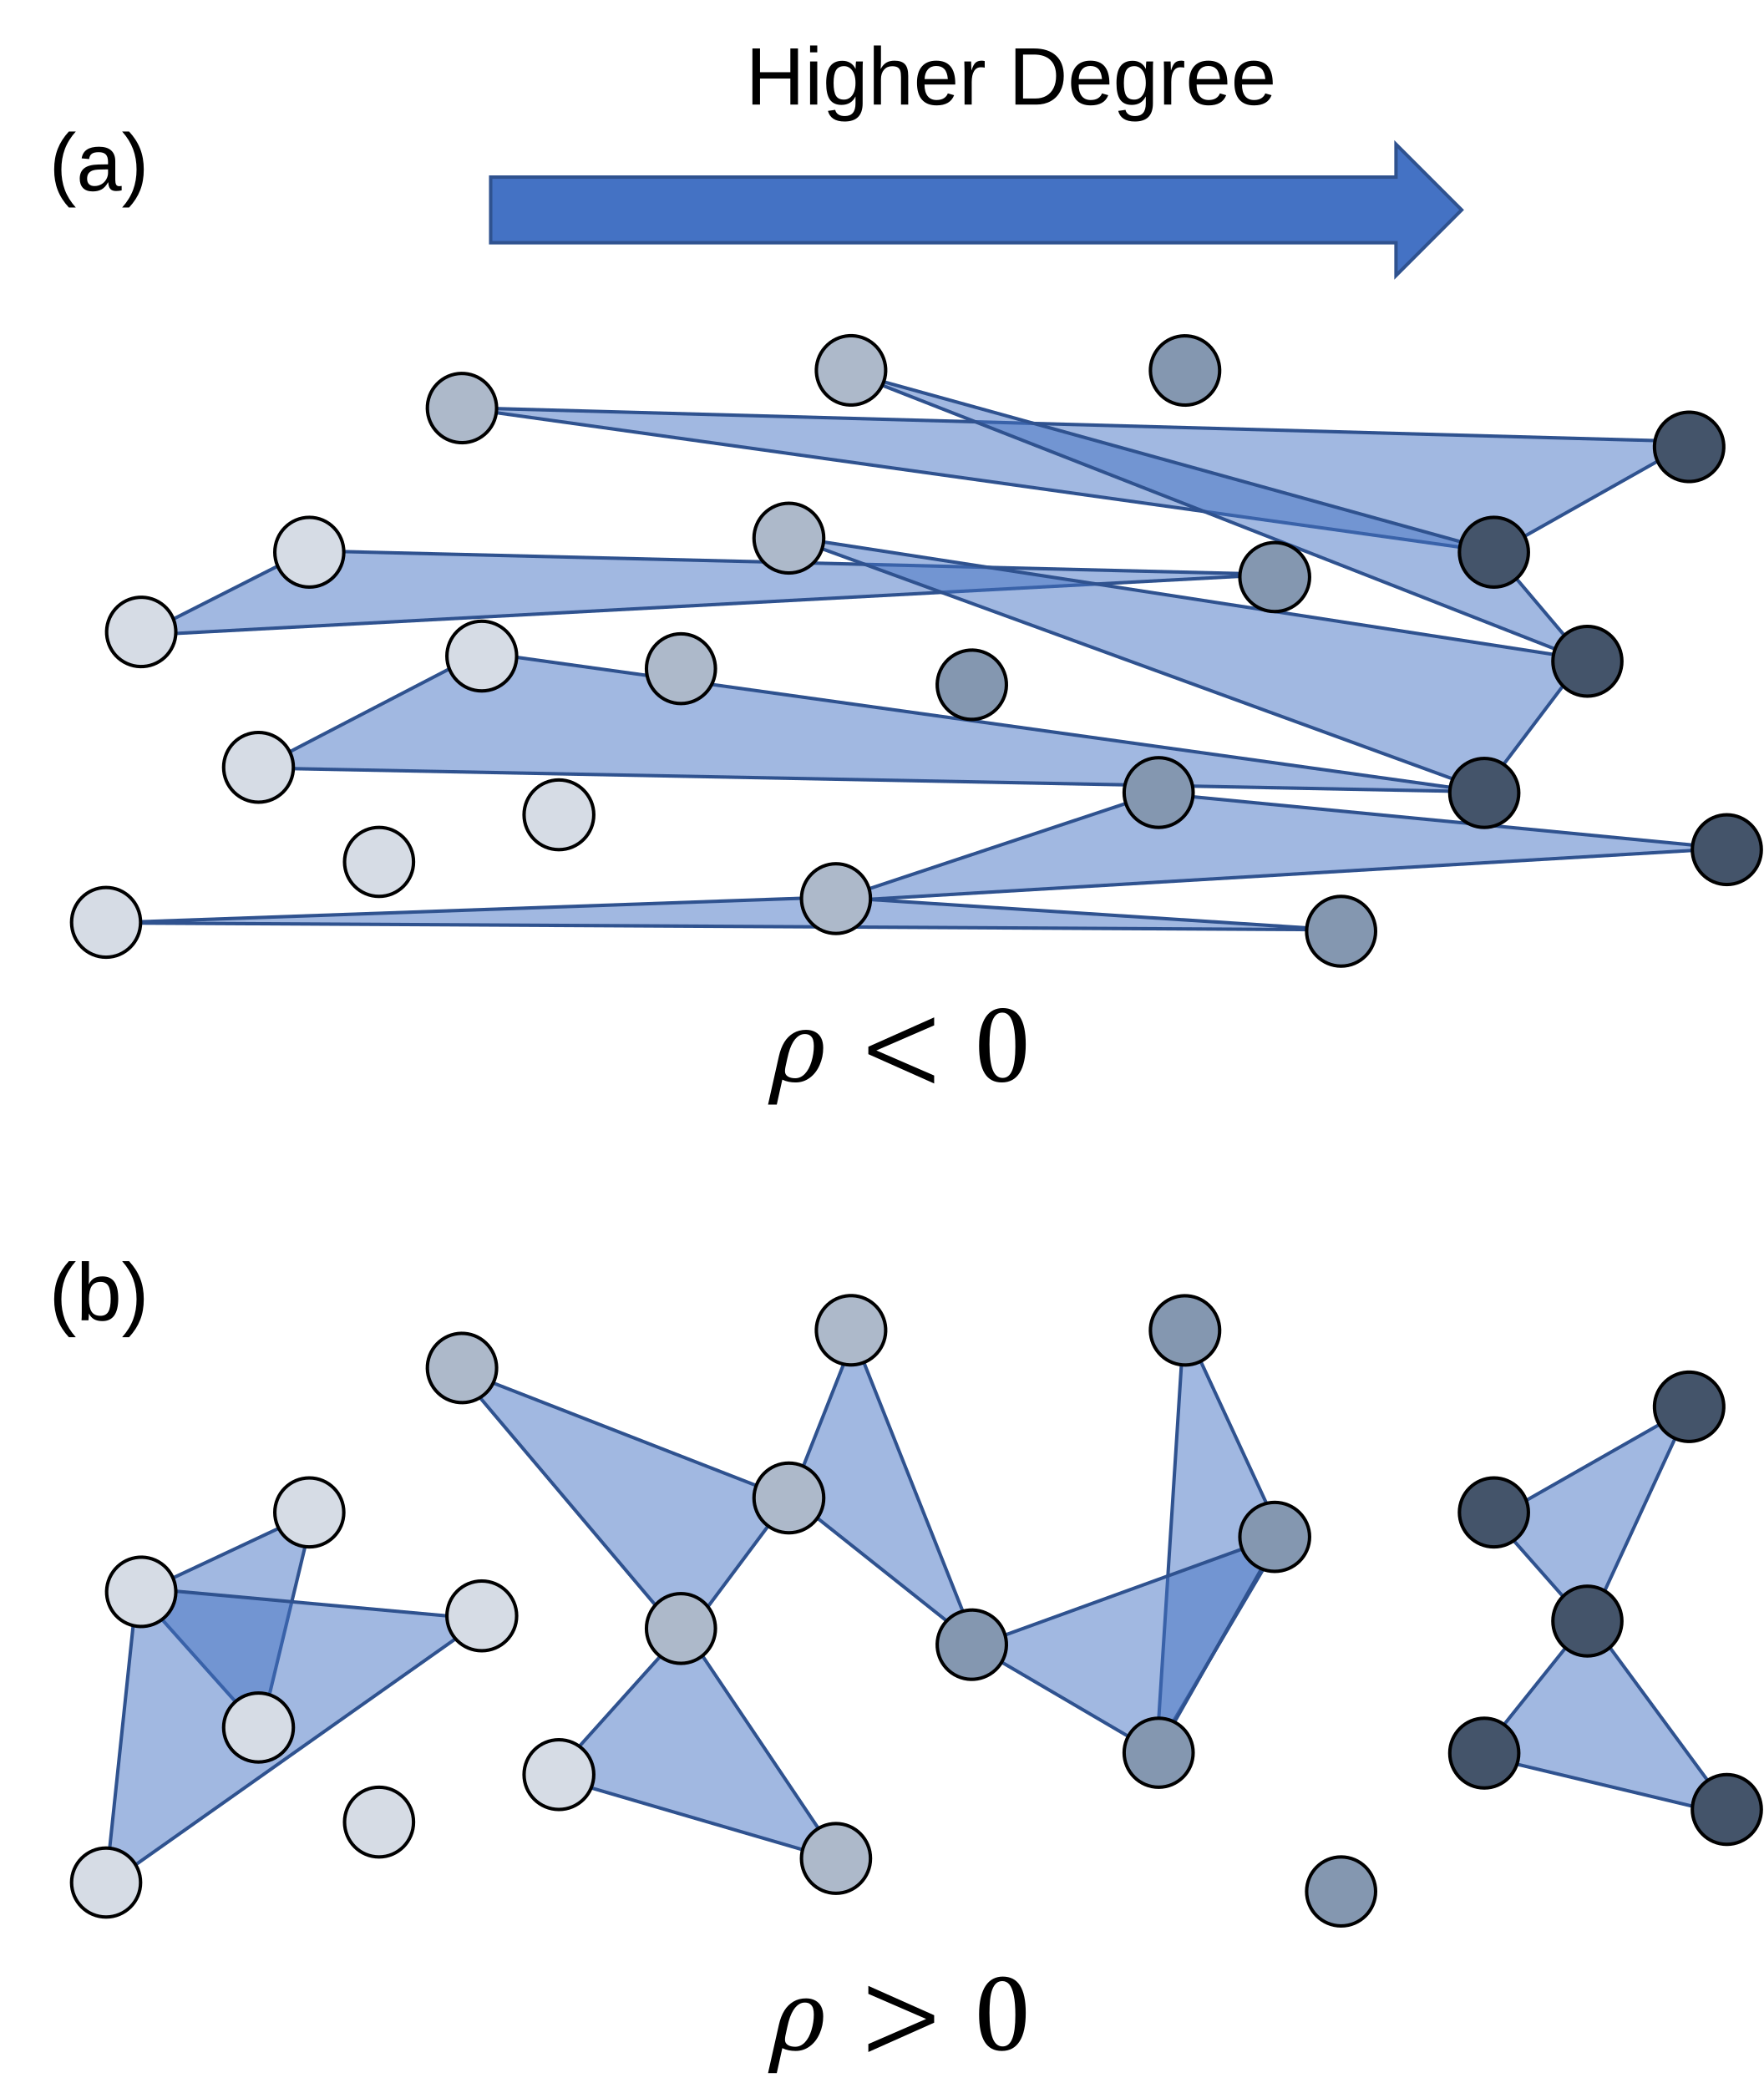
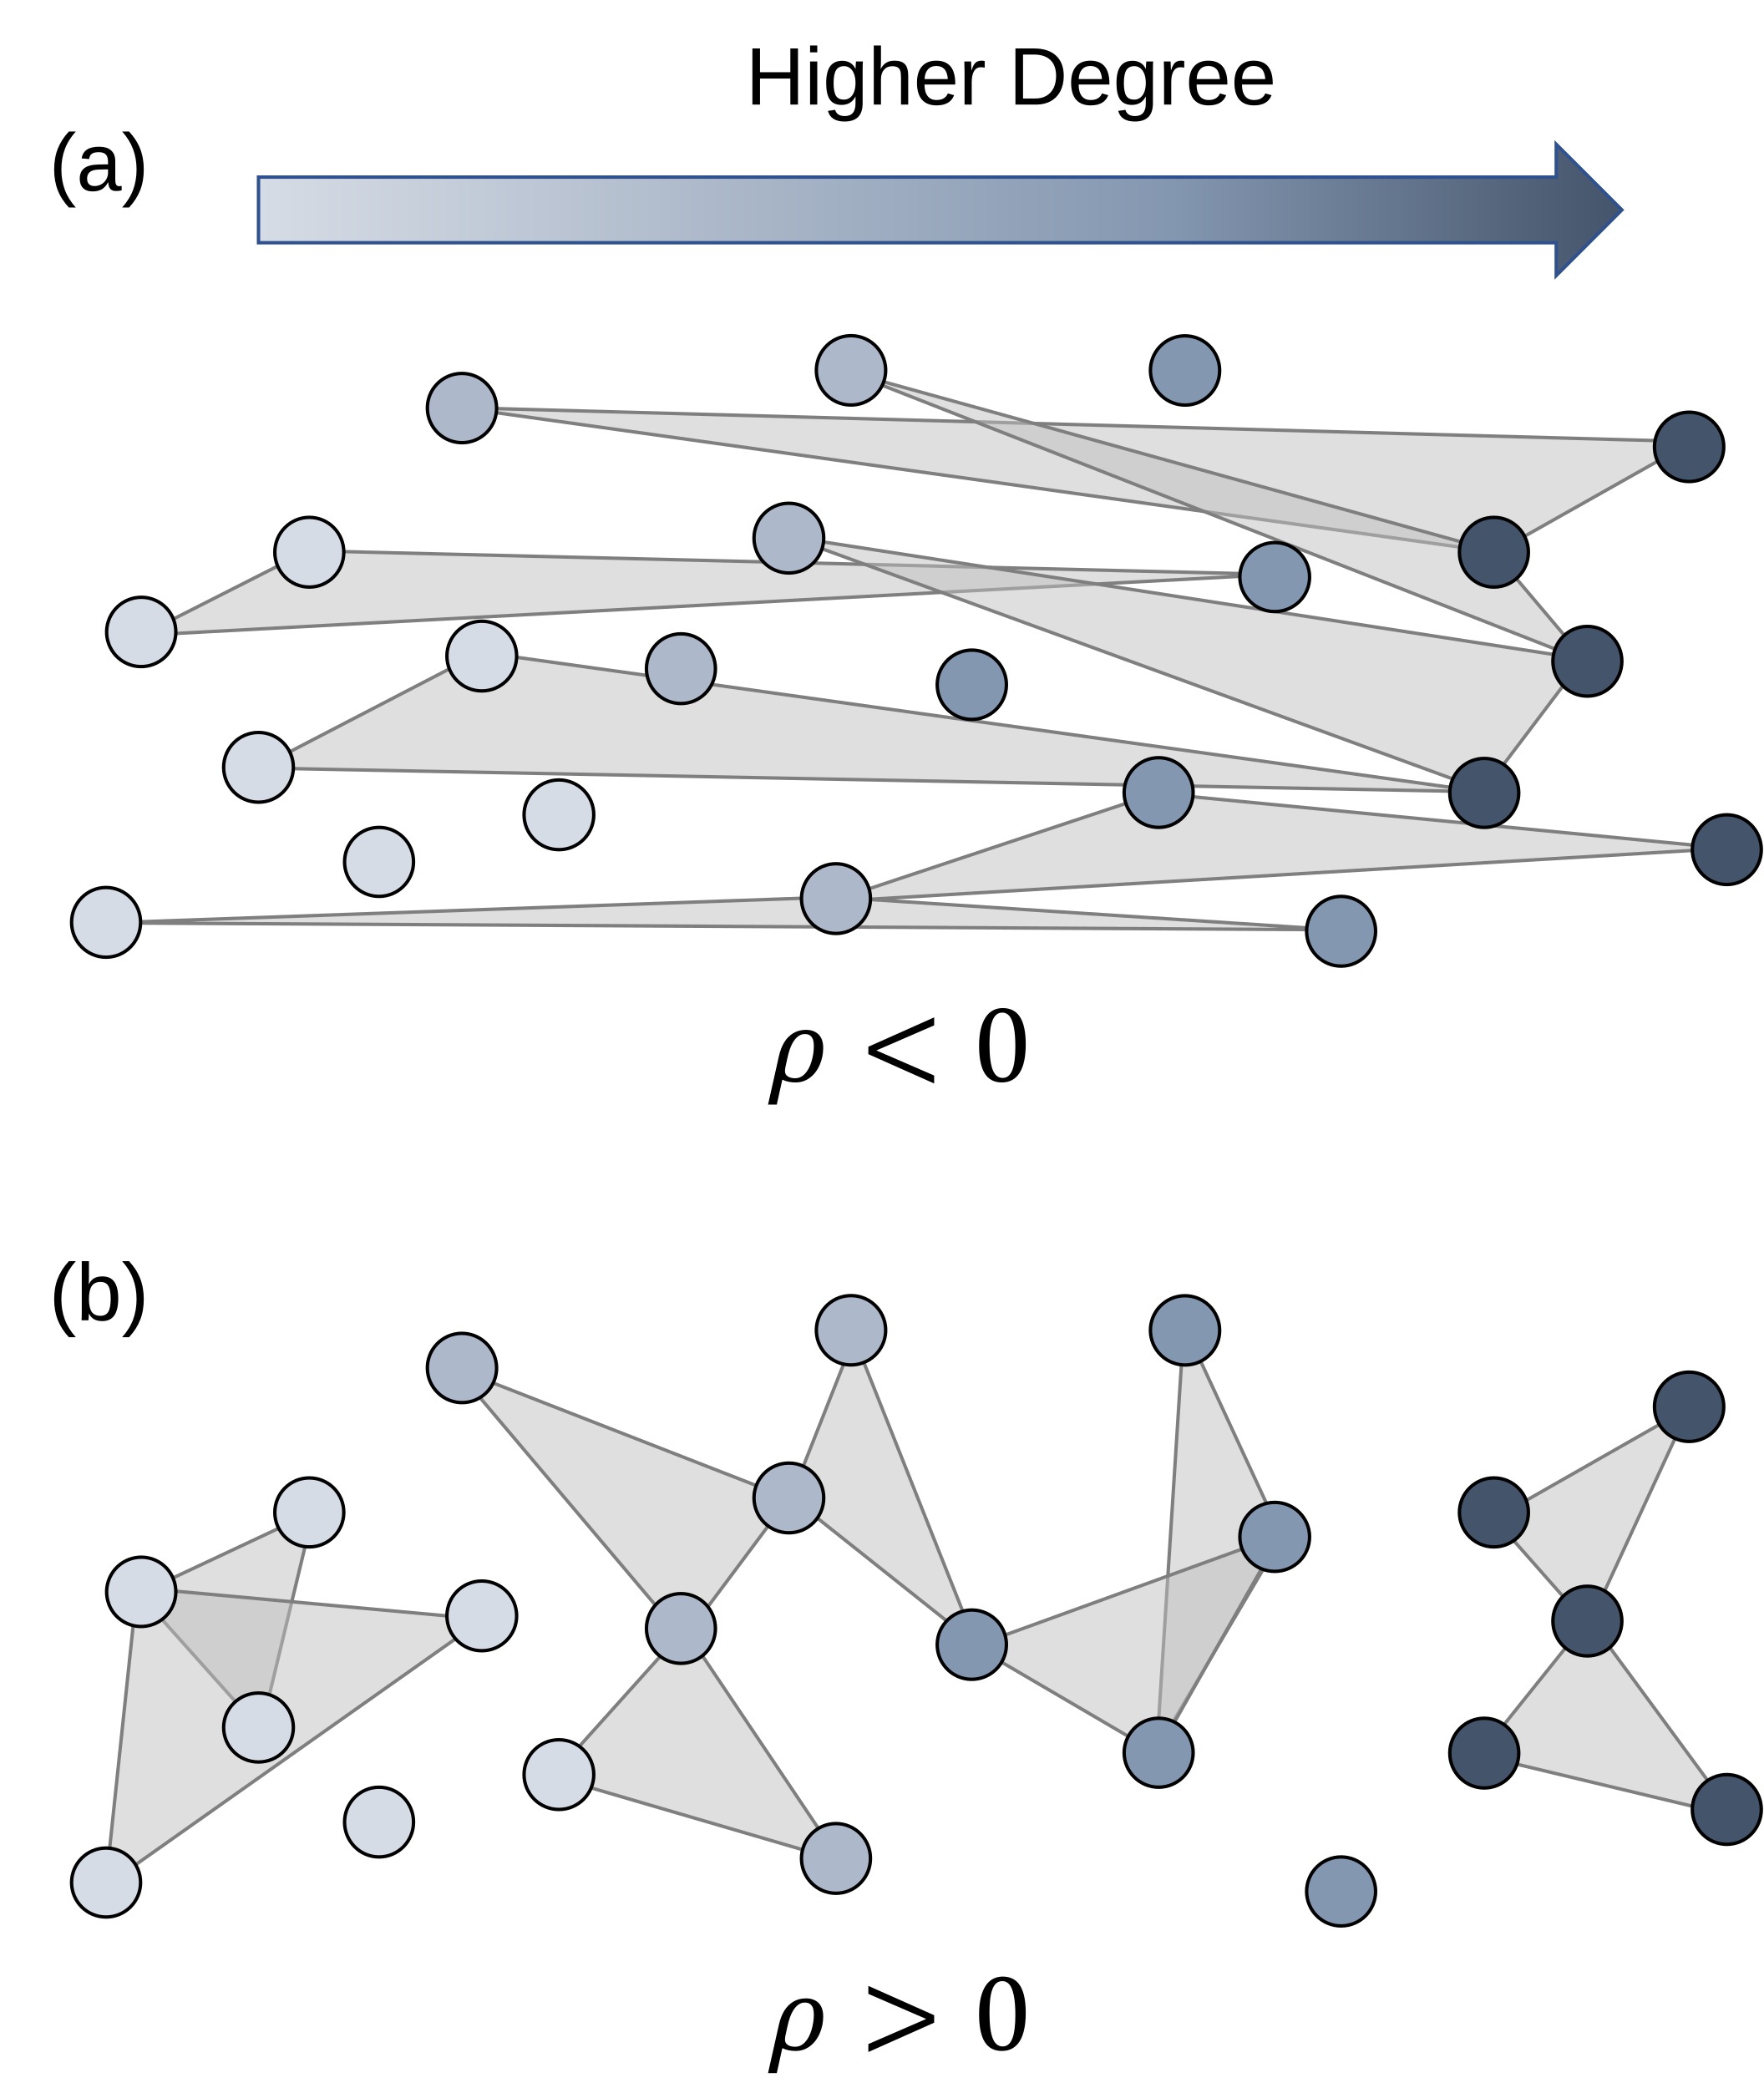
<svg xmlns="http://www.w3.org/2000/svg" width="2377" height="2815" overflow="hidden">
  <defs>
    <clipPath id="clip0">
      <rect x="1405" y="621" width="2377" height="2815" />
    </clipPath>
+     <linearGradient x1="1753.5" y1="904" x2="3591.5" y2="904" gradientUnits="userSpaceOnUse" spreadMethod="reflect" id="fill1">
+       <stop offset="0" stop-color="#D6DCE5" />
+       <stop offset="0.33" stop-color="#ADB9CA" />
+       <stop offset="0.67" stop-color="#8497B0" />
+       <stop offset="1" stop-color="#44546A" />
+     </linearGradient>
  </defs>
  <g clip-path="url(#clip0)" transform="translate(-1405 -621)">
-     <path d="M3682.5 2518.5 3419.5 2668.33 3546.76 2812.5 3682.5 2518.5Z" stroke="#2F528F" stroke-width="4.583" stroke-miterlimit="8" fill="#4472C4" fill-rule="evenodd" fill-opacity="0.502" />
-     <path d="M3001.12 2407.5 2964.5 2979.5 3133.5 2693.5 3001.12 2407.5Z" stroke="#2F528F" stroke-width="4.583" stroke-miterlimit="8" fill="#4472C4" fill-rule="evenodd" fill-opacity="0.502" />
-     <path d="M3131.5 2690.5 2718.5 2840.33 2964.6 2984.5 3131.5 2690.5Z" stroke="#2F528F" stroke-width="4.583" stroke-miterlimit="8" fill="#4472C4" fill-rule="evenodd" fill-opacity="0.502" />
-     <path d="M2327.92 2817.5 2149.5 3016.05 2537.5 3129.5 2327.92 2817.5Z" stroke="#2F528F" stroke-width="4.583" stroke-miterlimit="8" fill="#4472C4" fill-rule="evenodd" fill-opacity="0.502" />
-     <path d="M1592.5 2769.75 1756.72 2953.5 1827.5 2659.5 1592.5 2769.75Z" stroke="#2F528F" stroke-width="4.583" stroke-miterlimit="8" fill="#4472C4" fill-rule="evenodd" fill-opacity="0.502" />
-     <path d="M3546.9 2803.5 3399.5 2987.44 3742.5 3069.5 3546.9 2803.5Z" stroke="#2F528F" stroke-width="4.583" stroke-miterlimit="8" fill="#4472C4" fill-rule="evenodd" fill-opacity="0.502" />
-     <path d="M2556.39 2424.5 2471.5 2639.49 2720.5 2837.5 2556.39 2424.5Z" stroke="#2F528F" stroke-width="4.583" stroke-miterlimit="8" fill="#4472C4" fill-rule="evenodd" fill-opacity="0.502" />
-     <path d="M2018.5 2465.5 2326.99 2830.5 2468.5 2640.93 2018.5 2465.5Z" stroke="#2F528F" stroke-width="4.583" stroke-miterlimit="8" fill="#4472C4" fill-rule="evenodd" fill-opacity="0.502" />
-     <path d="M1547.5 3163.5 1589.92 2761.5 2056.5 2803.96 1547.5 3163.5Z" stroke="#2F528F" stroke-width="4.583" stroke-miterlimit="8" fill="#4472C4" fill-rule="evenodd" fill-opacity="0.502" />
+     <path d="M3682.5 2518.5 3419.5 2668.33 3546.76 2812.5 3682.5 2518.5Z" stroke="#7F7F7F" stroke-width="4.583" stroke-miterlimit="8" fill="#BFBFBF" fill-rule="evenodd" fill-opacity="0.502" />
+     <path d="M3001.12 2407.5 2964.5 2979.5 3133.5 2693.5 3001.12 2407.5Z" stroke="#7F7F7F" stroke-width="4.583" stroke-miterlimit="8" fill="#BFBFBF" fill-rule="evenodd" fill-opacity="0.502" />
+     <path d="M3131.5 2690.5 2718.5 2840.33 2964.6 2984.5 3131.5 2690.5Z" stroke="#7F7F7F" stroke-width="4.583" stroke-miterlimit="8" fill="#BFBFBF" fill-rule="evenodd" fill-opacity="0.502" />
+     <path d="M2327.92 2817.5 2149.5 3016.05 2537.5 3129.5 2327.92 2817.5Z" stroke="#7F7F7F" stroke-width="4.583" stroke-miterlimit="8" fill="#BFBFBF" fill-rule="evenodd" fill-opacity="0.502" />
+     <path d="M1592.5 2769.75 1756.72 2953.5 1827.5 2659.5 1592.5 2769.75Z" stroke="#7F7F7F" stroke-width="4.583" stroke-miterlimit="8" fill="#BFBFBF" fill-rule="evenodd" fill-opacity="0.502" />
+     <path d="M3546.9 2803.5 3399.5 2987.44 3742.5 3069.5 3546.9 2803.5Z" stroke="#7F7F7F" stroke-width="4.583" stroke-miterlimit="8" fill="#BFBFBF" fill-rule="evenodd" fill-opacity="0.502" />
+     <path d="M2556.39 2424.5 2471.5 2639.49 2720.5 2837.5 2556.39 2424.5Z" stroke="#7F7F7F" stroke-width="4.583" stroke-miterlimit="8" fill="#BFBFBF" fill-rule="evenodd" fill-opacity="0.502" />
+     <path d="M2018.5 2465.5 2326.99 2830.5 2468.5 2640.93 2018.5 2465.5Z" stroke="#7F7F7F" stroke-width="4.583" stroke-miterlimit="8" fill="#BFBFBF" fill-rule="evenodd" fill-opacity="0.502" />
+     <path d="M1547.5 3163.5 1589.92 2761.5 2056.5 2803.96 1547.5 3163.5Z" stroke="#7F7F7F" stroke-width="4.583" stroke-miterlimit="8" fill="#BFBFBF" fill-rule="evenodd" fill-opacity="0.502" />
    <path d="M0 46.747C-5.94721e-15 20.93 20.914-5.95155e-15 46.713-1.19031e-14 72.512-2.38062e-14 93.426 20.93 93.426 46.747 93.426 72.565 72.512 93.495 46.713 93.495 20.914 93.495-2.97361e-14 72.565 0 46.747Z" stroke="#000000" stroke-width="4.583" stroke-miterlimit="8" fill="#ADB9CA" fill-rule="evenodd" transform="matrix(-0.746535 -0.665346 -0.665346 0.746535 2618.26 2410.63)" />
    <path d="M1992.42 2495.63C1975.62 2476.03 1977.84 2446.56 1997.38 2429.8 2016.93 2413.04 2046.39 2415.35 2063.2 2434.95 2080 2454.55 2077.78 2484.02 2058.24 2500.78 2038.69 2517.54 2009.23 2515.23 1992.42 2495.63Z" stroke="#000000" stroke-width="4.583" stroke-miterlimit="8" fill="#ADB9CA" fill-rule="evenodd" />
    <path d="M1775.5 2660C1775.5 2634.32 1796.32 2613.5 1822 2613.5 1847.68 2613.5 1868.5 2634.32 1868.5 2660 1868.5 2685.68 1847.68 2706.5 1822 2706.5 1796.32 2706.5 1775.5 2685.68 1775.5 2660Z" stroke="#000000" stroke-width="4.583" stroke-miterlimit="8" fill="#D6DCE5" fill-rule="evenodd" />
    <path d="M2007.5 2799.5C2007.5 2773.54 2028.54 2752.5 2054.5 2752.5 2080.46 2752.5 2101.5 2773.54 2101.5 2799.5 2101.5 2825.46 2080.46 2846.5 2054.5 2846.5 2028.54 2846.5 2007.5 2825.46 2007.5 2799.5Z" stroke="#000000" stroke-width="4.583" stroke-miterlimit="8" fill="#D6DCE5" fill-rule="evenodd" />
    <path d="M1706.5 2950C1706.5 2924.32 1727.54 2903.5 1753.5 2903.5 1779.46 2903.5 1800.5 2924.32 1800.5 2950 1800.5 2975.68 1779.46 2996.5 1753.5 2996.5 1727.54 2996.5 1706.5 2975.68 1706.5 2950Z" stroke="#000000" stroke-width="4.583" stroke-miterlimit="8" fill="#D6DCE5" fill-rule="evenodd" />
    <path d="M2421.5 2640.5C2421.5 2614.54 2442.54 2593.5 2468.5 2593.5 2494.46 2593.5 2515.5 2614.54 2515.5 2640.5 2515.5 2666.46 2494.46 2687.5 2468.5 2687.5 2442.54 2687.5 2421.5 2666.46 2421.5 2640.5Z" stroke="#000000" stroke-width="4.583" stroke-miterlimit="8" fill="#ADB9CA" fill-rule="evenodd" />
    <path d="M1869.5 3077.5C1869.5 3051.54 1890.32 3030.5 1916 3030.5 1941.68 3030.5 1962.5 3051.54 1962.5 3077.5 1962.5 3103.46 1941.68 3124.5 1916 3124.5 1890.32 3124.5 1869.5 3103.46 1869.5 3077.5Z" stroke="#000000" stroke-width="4.583" stroke-miterlimit="8" fill="#D6DCE5" fill-rule="evenodd" />
    <path d="M1501.5 3159C1501.5 3133.32 1522.32 3112.5 1548 3112.5 1573.68 3112.5 1594.5 3133.32 1594.5 3159 1594.5 3184.68 1573.68 3205.5 1548 3205.5 1522.32 3205.5 1501.5 3184.68 1501.5 3159Z" stroke="#000000" stroke-width="4.583" stroke-miterlimit="8" fill="#D6DCE5" fill-rule="evenodd" />
    <path d="M2276.5 2816.5C2276.5 2790.54 2297.32 2769.5 2323 2769.5 2348.68 2769.5 2369.5 2790.54 2369.5 2816.5 2369.5 2842.46 2348.68 2863.5 2323 2863.5 2297.32 2863.5 2276.5 2842.46 2276.5 2816.5Z" stroke="#000000" stroke-width="4.583" stroke-miterlimit="8" fill="#ADB9CA" fill-rule="evenodd" />
    <path d="M2111.5 3013.5C2111.5 2987.54 2132.54 2966.5 2158.5 2966.5 2184.46 2966.5 2205.5 2987.54 2205.5 3013.5 2205.5 3039.46 2184.46 3060.5 2158.5 3060.5 2132.54 3060.5 2111.5 3039.46 2111.5 3013.5Z" stroke="#000000" stroke-width="4.583" stroke-miterlimit="8" fill="#D6DCE5" fill-rule="evenodd" />
    <path d="M1572.09 2807.61C1549.77 2794.77 1542.12 2766.22 1555 2743.84 1567.88 2721.47 1596.4 2713.74 1618.72 2726.58 1641.03 2739.42 1648.68 2767.97 1635.81 2790.34 1622.93 2812.72 1594.4 2820.45 1572.09 2807.61Z" stroke="#000000" stroke-width="4.583" stroke-miterlimit="8" fill="#D6DCE5" fill-rule="evenodd" />
    <path d="M0 46.747C-5.94721e-15 20.93 20.914-5.95155e-15 46.713-1.19031e-14 72.512-2.38062e-14 93.426 20.93 93.426 46.747 93.426 72.565 72.512 93.495 46.713 93.495 20.914 93.495-2.97361e-14 72.565 0 46.747Z" stroke="#000000" stroke-width="4.583" stroke-miterlimit="8" fill="#44546A" fill-rule="evenodd" transform="matrix(-0.746535 -0.665346 -0.665346 0.746535 3748.14 2513.78)" />
    <path d="M2967.21 2444.93C2950.4 2425.33 2952.62 2395.86 2972.16 2379.1 2991.71 2362.35 3021.18 2364.65 3037.98 2384.25 3054.79 2403.85 3052.57 2433.32 3033.02 2450.08 3013.48 2466.84 2984.01 2464.53 2967.21 2444.93Z" stroke="#000000" stroke-width="4.583" stroke-miterlimit="8" fill="#8497B0" fill-rule="evenodd" />
    <path d="M3076.5 2693C3076.5 2667.32 3097.54 2646.5 3123.5 2646.5 3149.46 2646.5 3170.5 2667.32 3170.5 2693 3170.5 2718.68 3149.46 2739.5 3123.5 2739.5 3097.54 2739.5 3076.5 2718.68 3076.5 2693Z" stroke="#000000" stroke-width="4.583" stroke-miterlimit="8" fill="#8497B0" fill-rule="evenodd" />
    <path d="M3498.5 2806.5C3498.5 2780.54 3519.32 2759.5 3545 2759.5 3570.68 2759.5 3591.5 2780.54 3591.5 2806.5 3591.5 2832.46 3570.68 2853.5 3545 2853.5 3519.32 2853.5 3498.5 2832.46 3498.5 2806.5Z" stroke="#000000" stroke-width="4.583" stroke-miterlimit="8" fill="#44546A" fill-rule="evenodd" />
    <path d="M2920.5 2984C2920.5 2958.32 2941.32 2937.5 2967 2937.5 2992.68 2937.5 3013.5 2958.32 3013.5 2984 3013.5 3009.68 2992.68 3030.5 2967 3030.5 2941.32 3030.5 2920.5 3009.68 2920.5 2984Z" stroke="#000000" stroke-width="4.583" stroke-miterlimit="8" fill="#8497B0" fill-rule="evenodd" />
    <path d="M3372.5 2660C3372.5 2634.32 3393.32 2613.5 3419 2613.5 3444.68 2613.5 3465.5 2634.32 3465.5 2660 3465.5 2685.68 3444.68 2706.5 3419 2706.5 3393.32 2706.5 3372.5 2685.68 3372.5 2660Z" stroke="#000000" stroke-width="4.583" stroke-miterlimit="8" fill="#44546A" fill-rule="evenodd" />
    <path d="M3166.5 3171C3166.5 3145.32 3187.32 3124.5 3213 3124.5 3238.68 3124.5 3259.5 3145.32 3259.5 3171 3259.5 3196.68 3238.68 3217.5 3213 3217.5 3187.32 3217.5 3166.5 3196.68 3166.5 3171Z" stroke="#000000" stroke-width="4.583" stroke-miterlimit="8" fill="#8497B0" fill-rule="evenodd" />
    <path d="M2485.5 3126.5C2485.5 3100.54 2506.32 3079.5 2532 3079.5 2557.68 3079.5 2578.5 3100.54 2578.5 3126.5 2578.5 3152.46 2557.68 3173.5 2532 3173.5 2506.32 3173.5 2485.5 3152.46 2485.5 3126.5Z" stroke="#000000" stroke-width="4.583" stroke-miterlimit="8" fill="#ADB9CA" fill-rule="evenodd" />
    <path d="M3686.5 3060.5C3686.5 3034.54 3707.32 3013.5 3733 3013.5 3758.68 3013.5 3779.5 3034.54 3779.5 3060.5 3779.5 3086.46 3758.68 3107.5 3733 3107.5 3707.32 3107.5 3686.5 3086.46 3686.5 3060.5Z" stroke="#000000" stroke-width="4.583" stroke-miterlimit="8" fill="#44546A" fill-rule="evenodd" />
    <path d="M3359.5 2984.5C3359.5 2958.54 3380.32 2937.5 3406 2937.5 3431.68 2937.5 3452.5 2958.54 3452.5 2984.5 3452.5 3010.46 3431.68 3031.5 3406 3031.5 3380.32 3031.5 3359.5 3010.46 3359.5 2984.5Z" stroke="#000000" stroke-width="4.583" stroke-miterlimit="8" fill="#44546A" fill-rule="evenodd" />
    <path d="M2691.82 2878.84C2669.51 2865.99 2661.86 2837.45 2674.74 2815.07 2687.61 2792.69 2716.14 2784.96 2738.46 2797.8 2760.77 2810.64 2768.42 2839.19 2755.54 2861.57 2742.67 2883.95 2714.14 2891.68 2691.82 2878.84Z" stroke="#000000" stroke-width="4.583" stroke-miterlimit="8" fill="#8497B0" fill-rule="evenodd" />
    <path d="M2489.88 3320.81C2488.06 3320.81 2486.33 3321.13 2484.68 3321.78 2483.03 3322.43 2481.3 3323.53 2479.51 3325.08 2477.72 3326.64 2476.01 3328.73 2474.38 3331.36 2472.75 3333.99 2471.29 3337.09 2470 3340.66 2468.71 3344.22 2467.46 3348.78 2466.27 3354.33L2463.76 3365.89C2463.66 3366.41 2463.55 3367.17 2463.43 3368.15 2463.31 3369.13 2463.25 3370.03 2463.25 3370.84 2463.25 3373.9 2464.51 3376.26 2467.02 3377.91 2469.53 3379.56 2472.87 3380.39 2477.03 3380.39 2481.96 3380.39 2486.33 3378.39 2490.13 3374.39 2493.94 3370.4 2496.89 3364.89 2499 3357.88 2501.1 3350.87 2502.16 3343.9 2502.16 3336.96 2502.16 3333.85 2501.83 3331.13 2501.19 3328.81 2500.54 3326.49 2499.31 3324.58 2497.49 3323.07 2495.67 3321.56 2493.14 3320.81 2489.88 3320.81ZM2491.75 3315.14C2496.39 3315.14 2500.48 3316.09 2504.02 3317.98 2507.56 3319.87 2510.24 3322.6 2512.06 3326.19 2513.88 3329.78 2514.79 3334.19 2514.79 3339.4 2514.79 3347.54 2513.2 3355.25 2510.02 3362.55 2506.83 3369.85 2502.41 3375.59 2496.74 3379.78 2491.07 3383.96 2484.71 3386.06 2477.68 3386.06 2474.43 3386.06 2471.34 3385.77 2468.42 3385.19 2465.5 3384.62 2462.58 3383.64 2459.66 3382.25L2452.2 3415.92 2440.43 3415.92 2455 3350.96C2456.72 3343.3 2459.19 3336.89 2462.39 3331.72 2465.6 3326.55 2469.66 3322.5 2474.59 3319.55 2479.52 3316.61 2485.24 3315.14 2491.75 3315.14Z" fill-rule="evenodd" />
    <text fill="#000000" fill-opacity="0" font-family="Arial,Arial_MSFontService,sans-serif" font-size="100.775" x="2440.43" y="3403.32">𝜌</text>
    <path d="M2575.65 3298.34 2664.37 3337.89 2664.37 3347.94 2575.65 3387.49 2575.65 3376.73 2653.6 3342.92 2575.65 3309.11Z" fill-rule="evenodd" />
    <text fill="#000000" fill-opacity="0" font-family="Arial,Arial_MSFontService,sans-serif" font-size="89.147" x="2575.65" y="3376.35">&gt;</text>
    <path d="M2756.4 3291.88C2753.1 3291.88 2750.34 3292.87 2748.11 3294.83 2745.89 3296.79 2744.09 3299.61 2742.73 3303.3 2741.36 3306.98 2740.39 3311.47 2739.82 3316.76 2739.25 3322.04 2738.96 3328.01 2738.96 3334.66 2738.96 3350.26 2740.41 3361.71 2743.3 3369.01 2746.2 3376.31 2750.68 3379.96 2756.76 3379.96 2762.55 3379.96 2766.84 3376.52 2769.64 3369.66 2772.44 3362.79 2773.84 3352.15 2773.84 3337.75 2773.84 3326.74 2773.12 3317.83 2771.69 3311.01 2770.25 3304.19 2768.26 3299.3 2765.7 3296.33 2763.14 3293.37 2760.04 3291.88 2756.4 3291.88ZM2756.76 3285.78C2767.24 3285.78 2775.04 3289.83 2780.16 3297.91 2785.28 3306 2787.84 3318.23 2787.84 3334.59 2787.84 3351.53 2785.1 3364.34 2779.62 3373.03 2774.14 3381.71 2766.14 3386.06 2755.61 3386.06 2745.28 3386.06 2737.58 3381.99 2732.53 3373.85 2727.49 3365.72 2724.96 3353.37 2724.96 3336.82 2724.96 3328.01 2725.74 3320.4 2727.29 3313.99 2728.85 3307.58 2731.03 3302.28 2733.83 3298.09 2736.63 3293.91 2739.99 3290.81 2743.91 3288.8 2747.84 3286.79 2752.12 3285.78 2756.76 3285.78Z" fill-rule="evenodd" />
    <text fill="#000000" fill-opacity="0" font-family="Arial,Arial_MSFontService,sans-serif" font-size="100.273" x="2724.96" y="3373.52">0</text>
-     <path d="M2066.5 859.75 3287 859.75 3287 815.5 3375.5 904.001 3287 992.5 3287 948.25 2066.5 948.25Z" stroke="#2F528F" stroke-width="4.583" stroke-miterlimit="8" fill="#4472C4" fill-rule="evenodd" />
+     <path d="M1753.5 859.749 3503 859.749 3503 815.5 3591.5 904.001 3503 992.5 3503 948.25 1753.5 948.25Z" stroke="#2F528F" stroke-width="4.583" stroke-miterlimit="8" fill="url(#fill1)" fill-rule="evenodd" />
    <text font-family="Arial,Arial_MSFontService,sans-serif" font-weight="400" font-size="110" transform="matrix(1 0 0 1 2410.31 762)">Higher Degree</text>
-     <path d="M2524.5 1836.5 2963.91 1690.5 3733.5 1764.74 2524.5 1836.5Z" stroke="#2F528F" stroke-width="4.583" stroke-miterlimit="8" fill="#4472C4" fill-rule="evenodd" fill-opacity="0.502" />
-     <path d="M2024.5 1170.5 3422.14 1365.5 3686.5 1216.38 2024.5 1170.5Z" stroke="#2F528F" stroke-width="4.583" stroke-miterlimit="8" fill="#4472C4" fill-rule="evenodd" fill-opacity="0.502" />
-     <path d="M2548.5 1122.5 3543.5 1512.5 3417.41 1363.38 2548.5 1122.5Z" stroke="#2F528F" stroke-width="4.583" stroke-miterlimit="8" fill="#4472C4" fill-rule="evenodd" fill-opacity="0.502" />
-     <path d="M1753.5 1656.4 3403.5 1688.5 2053.71 1500.5 1753.5 1656.4Z" stroke="#2F528F" stroke-width="4.583" stroke-miterlimit="8" fill="#4472C4" fill-rule="evenodd" fill-opacity="0.502" />
-     <path d="M1595.5 1477.5 3124.5 1395.42 1820.15 1363.5 1595.5 1477.5Z" stroke="#2F528F" stroke-width="4.583" stroke-miterlimit="8" fill="#4472C4" fill-rule="evenodd" fill-opacity="0.502" />
-     <path d="M1549.5 1865.24 3206.5 1874.5 2528.12 1830.5 1549.5 1865.24Z" stroke="#2F528F" stroke-width="4.583" stroke-miterlimit="8" fill="#4472C4" fill-rule="evenodd" fill-opacity="0.502" />
-     <path d="M2468.5 1344.5 3405.62 1686.5 3539.5 1509.52 2468.5 1344.5Z" stroke="#2F528F" stroke-width="4.583" stroke-miterlimit="8" fill="#4472C4" fill-rule="evenodd" fill-opacity="0.502" />
+     <path d="M2524.5 1836.5 2963.91 1690.5 3733.5 1764.74 2524.5 1836.5Z" stroke="#7F7F7F" stroke-width="4.583" stroke-miterlimit="8" fill="#BFBFBF" fill-rule="evenodd" fill-opacity="0.502" />
+     <path d="M2024.5 1170.5 3422.14 1365.5 3686.5 1216.38 2024.5 1170.5Z" stroke="#7F7F7F" stroke-width="4.583" stroke-miterlimit="8" fill="#BFBFBF" fill-rule="evenodd" fill-opacity="0.502" />
+     <path d="M2548.5 1122.5 3543.5 1512.5 3417.41 1363.38 2548.5 1122.5Z" stroke="#7F7F7F" stroke-width="4.583" stroke-miterlimit="8" fill="#BFBFBF" fill-rule="evenodd" fill-opacity="0.502" />
+     <path d="M1753.5 1656.4 3403.5 1688.5 2053.71 1500.5 1753.5 1656.4Z" stroke="#7F7F7F" stroke-width="4.583" stroke-miterlimit="8" fill="#BFBFBF" fill-rule="evenodd" fill-opacity="0.502" />
+     <path d="M1595.5 1477.5 3124.5 1395.42 1820.15 1363.5 1595.5 1477.5Z" stroke="#7F7F7F" stroke-width="4.583" stroke-miterlimit="8" fill="#BFBFBF" fill-rule="evenodd" fill-opacity="0.502" />
+     <path d="M1549.5 1865.24 3206.5 1874.5 2528.12 1830.5 1549.5 1865.24Z" stroke="#7F7F7F" stroke-width="4.583" stroke-miterlimit="8" fill="#BFBFBF" fill-rule="evenodd" fill-opacity="0.502" />
+     <path d="M2468.5 1344.5 3405.62 1686.5 3539.5 1509.52 2468.5 1344.5Z" stroke="#7F7F7F" stroke-width="4.583" stroke-miterlimit="8" fill="#BFBFBF" fill-rule="evenodd" fill-opacity="0.502" />
    <path d="M0 46.747C-5.94721e-15 20.93 20.914-5.95155e-15 46.713-1.19031e-14 72.512-2.38062e-14 93.426 20.93 93.426 46.747 93.426 72.565 72.512 93.495 46.713 93.495 20.914 93.495-2.97361e-14 72.565 0 46.747Z" stroke="#000000" stroke-width="4.583" stroke-miterlimit="8" fill="#ADB9CA" fill-rule="evenodd" transform="matrix(-0.746535 -0.665346 -0.665346 0.746535 2618.26 1116.49)" />
    <path d="M1992.42 1201.5C1975.62 1181.9 1977.84 1152.42 1997.38 1135.67 2016.93 1118.91 2046.39 1121.21 2063.2 1140.81 2080 1160.41 2077.78 1189.89 2058.24 1206.64 2038.69 1223.4 2009.23 1221.1 1992.42 1201.5Z" stroke="#000000" stroke-width="4.583" stroke-miterlimit="8" fill="#ADB9CA" fill-rule="evenodd" />
    <path d="M1775.5 1365.5C1775.5 1339.54 1796.32 1318.5 1822 1318.5 1847.68 1318.5 1868.5 1339.54 1868.5 1365.5 1868.5 1391.46 1847.68 1412.5 1822 1412.5 1796.32 1412.5 1775.5 1391.46 1775.5 1365.5Z" stroke="#000000" stroke-width="4.583" stroke-miterlimit="8" fill="#D6DCE5" fill-rule="evenodd" />
    <path d="M2007.5 1505.5C2007.5 1479.54 2028.54 1458.5 2054.5 1458.5 2080.46 1458.5 2101.5 1479.54 2101.5 1505.5 2101.5 1531.46 2080.46 1552.5 2054.5 1552.5 2028.54 1552.5 2007.5 1531.46 2007.5 1505.5Z" stroke="#000000" stroke-width="4.583" stroke-miterlimit="8" fill="#D6DCE5" fill-rule="evenodd" />
    <path d="M1706.5 1655.5C1706.5 1629.54 1727.54 1608.5 1753.5 1608.5 1779.46 1608.5 1800.5 1629.54 1800.5 1655.5 1800.5 1681.46 1779.46 1702.5 1753.5 1702.5 1727.54 1702.5 1706.5 1681.46 1706.5 1655.5Z" stroke="#000000" stroke-width="4.583" stroke-miterlimit="8" fill="#D6DCE5" fill-rule="evenodd" />
    <path d="M2421.5 1346.5C2421.5 1320.54 2442.54 1299.5 2468.5 1299.5 2494.46 1299.5 2515.5 1320.54 2515.5 1346.5 2515.5 1372.46 2494.46 1393.5 2468.5 1393.5 2442.54 1393.5 2421.5 1372.46 2421.5 1346.5Z" stroke="#000000" stroke-width="4.583" stroke-miterlimit="8" fill="#ADB9CA" fill-rule="evenodd" />
    <path d="M1869.5 1783C1869.5 1757.32 1890.32 1736.5 1916 1736.5 1941.68 1736.5 1962.5 1757.32 1962.5 1783 1962.5 1808.68 1941.68 1829.5 1916 1829.5 1890.32 1829.5 1869.5 1808.68 1869.5 1783Z" stroke="#000000" stroke-width="4.583" stroke-miterlimit="8" fill="#D6DCE5" fill-rule="evenodd" />
    <path d="M1501.5 1864.5C1501.5 1838.54 1522.32 1817.5 1548 1817.5 1573.68 1817.5 1594.5 1838.54 1594.5 1864.5 1594.5 1890.46 1573.68 1911.5 1548 1911.5 1522.32 1911.5 1501.5 1890.46 1501.5 1864.5Z" stroke="#000000" stroke-width="4.583" stroke-miterlimit="8" fill="#D6DCE5" fill-rule="evenodd" />
    <path d="M2276.5 1522.5C2276.5 1496.54 2297.32 1475.5 2323 1475.5 2348.68 1475.5 2369.5 1496.54 2369.5 1522.5 2369.5 1548.46 2348.68 1569.5 2323 1569.5 2297.32 1569.5 2276.5 1548.46 2276.5 1522.5Z" stroke="#000000" stroke-width="4.583" stroke-miterlimit="8" fill="#ADB9CA" fill-rule="evenodd" />
    <path d="M2111.5 1719.5C2111.5 1693.54 2132.54 1672.5 2158.5 1672.5 2184.46 1672.5 2205.5 1693.54 2205.5 1719.5 2205.5 1745.46 2184.46 1766.5 2158.5 1766.5 2132.54 1766.5 2111.5 1745.46 2111.5 1719.5Z" stroke="#000000" stroke-width="4.583" stroke-miterlimit="8" fill="#D6DCE5" fill-rule="evenodd" />
    <path d="M1572.09 1513.48C1549.77 1500.63 1542.12 1472.08 1555 1449.71 1567.88 1427.33 1596.4 1419.6 1618.72 1432.44 1641.03 1445.28 1648.68 1473.83 1635.81 1496.21 1622.93 1518.59 1594.4 1526.32 1572.09 1513.48Z" stroke="#000000" stroke-width="4.583" stroke-miterlimit="8" fill="#D6DCE5" fill-rule="evenodd" />
    <path d="M0 46.747C-5.94721e-15 20.93 20.914-5.95155e-15 46.713-1.19031e-14 72.512-2.38062e-14 93.426 20.93 93.426 46.747 93.426 72.565 72.512 93.495 46.713 93.495 20.914 93.495-2.97361e-14 72.565 0 46.747Z" stroke="#000000" stroke-width="4.583" stroke-miterlimit="8" fill="#44546A" fill-rule="evenodd" transform="matrix(-0.746535 -0.665346 -0.665346 0.746535 3748.14 1219.64)" />
    <path d="M2967.21 1150.8C2950.4 1131.2 2952.62 1101.73 2972.16 1084.97 2991.71 1068.21 3021.18 1070.51 3037.98 1090.11 3054.79 1109.71 3052.57 1139.19 3033.02 1155.94 3013.48 1172.7 2984.01 1170.4 2967.21 1150.8Z" stroke="#000000" stroke-width="4.583" stroke-miterlimit="8" fill="#8497B0" fill-rule="evenodd" />
    <path d="M3076.5 1399C3076.5 1373.32 3097.54 1352.5 3123.5 1352.5 3149.46 1352.5 3170.5 1373.32 3170.5 1399 3170.5 1424.68 3149.46 1445.5 3123.5 1445.5 3097.54 1445.5 3076.5 1424.68 3076.5 1399Z" stroke="#000000" stroke-width="4.583" stroke-miterlimit="8" fill="#8497B0" fill-rule="evenodd" />
    <path d="M3498.5 1512.5C3498.5 1486.54 3519.32 1465.5 3545 1465.5 3570.68 1465.5 3591.5 1486.54 3591.5 1512.5 3591.5 1538.46 3570.68 1559.5 3545 1559.5 3519.32 1559.5 3498.5 1538.46 3498.5 1512.5Z" stroke="#000000" stroke-width="4.583" stroke-miterlimit="8" fill="#44546A" fill-rule="evenodd" />
    <path d="M2920.5 1689.5C2920.5 1663.54 2941.32 1642.5 2967 1642.5 2992.68 1642.5 3013.5 1663.54 3013.5 1689.5 3013.5 1715.46 2992.68 1736.5 2967 1736.5 2941.32 1736.5 2920.5 1715.46 2920.5 1689.5Z" stroke="#000000" stroke-width="4.583" stroke-miterlimit="8" fill="#8497B0" fill-rule="evenodd" />
    <path d="M3372.5 1365.5C3372.5 1339.54 3393.32 1318.5 3419 1318.5 3444.68 1318.5 3465.5 1339.54 3465.5 1365.5 3465.5 1391.46 3444.68 1412.5 3419 1412.5 3393.32 1412.5 3372.5 1391.46 3372.5 1365.5Z" stroke="#000000" stroke-width="4.583" stroke-miterlimit="8" fill="#44546A" fill-rule="evenodd" />
    <path d="M3166.5 1876.5C3166.5 1850.54 3187.32 1829.5 3213 1829.5 3238.68 1829.5 3259.5 1850.54 3259.5 1876.5 3259.5 1902.46 3238.68 1923.5 3213 1923.5 3187.32 1923.5 3166.5 1902.46 3166.5 1876.5Z" stroke="#000000" stroke-width="4.583" stroke-miterlimit="8" fill="#8497B0" fill-rule="evenodd" />
    <path d="M2485.5 1832.5C2485.5 1806.54 2506.32 1785.5 2532 1785.5 2557.68 1785.5 2578.5 1806.54 2578.5 1832.5 2578.5 1858.46 2557.68 1879.5 2532 1879.5 2506.32 1879.5 2485.5 1858.46 2485.5 1832.5Z" stroke="#000000" stroke-width="4.583" stroke-miterlimit="8" fill="#ADB9CA" fill-rule="evenodd" />
    <path d="M3686.5 1766.5C3686.5 1740.54 3707.32 1719.5 3733 1719.5 3758.68 1719.5 3779.5 1740.54 3779.5 1766.5 3779.5 1792.46 3758.68 1813.5 3733 1813.5 3707.32 1813.5 3686.5 1792.46 3686.5 1766.5Z" stroke="#000000" stroke-width="4.583" stroke-miterlimit="8" fill="#44546A" fill-rule="evenodd" />
    <path d="M3359.5 1690C3359.5 1664.32 3380.32 1643.5 3406 1643.5 3431.68 1643.5 3452.5 1664.32 3452.5 1690 3452.5 1715.68 3431.68 1736.5 3406 1736.5 3380.32 1736.5 3359.5 1715.68 3359.5 1690Z" stroke="#000000" stroke-width="4.583" stroke-miterlimit="8" fill="#44546A" fill-rule="evenodd" />
    <path d="M2691.82 1584.7C2669.51 1571.86 2661.86 1543.31 2674.74 1520.93 2687.61 1498.55 2716.14 1490.82 2738.46 1503.66 2760.77 1516.51 2768.42 1545.05 2755.54 1567.43 2742.67 1589.81 2714.14 1597.54 2691.82 1584.7Z" stroke="#000000" stroke-width="4.583" stroke-miterlimit="8" fill="#8497B0" fill-rule="evenodd" />
    <path d="M2489.88 2015.08C2488.06 2015.08 2486.33 2015.4 2484.68 2016.05 2483.03 2016.7 2481.3 2017.8 2479.51 2019.35 2477.72 2020.91 2476.01 2023 2474.38 2025.63 2472.75 2028.26 2471.29 2031.36 2470 2034.93 2468.71 2038.49 2467.46 2043.05 2466.27 2048.6L2463.76 2060.16C2463.66 2060.68 2463.55 2061.44 2463.43 2062.42 2463.31 2063.4 2463.25 2064.3 2463.25 2065.11 2463.25 2068.17 2464.51 2070.53 2467.02 2072.18 2469.53 2073.83 2472.87 2074.66 2477.03 2074.66 2481.96 2074.66 2486.33 2072.66 2490.13 2068.66 2493.94 2064.67 2496.89 2059.16 2499 2052.15 2501.1 2045.14 2502.16 2038.17 2502.16 2031.23 2502.16 2028.12 2501.83 2025.41 2501.19 2023.08 2500.54 2020.76 2499.31 2018.85 2497.49 2017.34 2495.67 2015.83 2493.14 2015.08 2489.88 2015.08ZM2491.75 2009.41C2496.39 2009.41 2500.48 2010.36 2504.02 2012.25 2507.56 2014.14 2510.24 2016.88 2512.06 2020.46 2513.88 2024.05 2514.79 2028.46 2514.79 2033.67 2514.79 2041.81 2513.2 2049.52 2510.02 2056.82 2506.83 2064.12 2502.41 2069.86 2496.74 2074.05 2491.07 2078.23 2484.71 2080.33 2477.68 2080.33 2474.43 2080.33 2471.34 2080.04 2468.42 2079.47 2465.5 2078.89 2462.58 2077.91 2459.66 2076.52L2452.2 2110.19 2440.43 2110.19 2455 2045.23C2456.72 2037.57 2459.19 2031.16 2462.39 2025.99 2465.6 2020.82 2469.66 2016.77 2474.59 2013.83 2479.52 2010.88 2485.24 2009.41 2491.75 2009.41Z" fill-rule="evenodd" />
    <text fill="#000000" fill-opacity="0" font-family="Arial,Arial_MSFontService,sans-serif" font-size="100.775" x="2440.43" y="2097.59">𝜌</text>
    <path d="M2664.37 1992.61 2664.37 2003.38 2586.42 2037.19 2664.37 2071 2664.37 2081.76 2575.65 2042.21 2575.65 2032.16Z" fill-rule="evenodd" />
    <text fill="#000000" fill-opacity="0" font-family="Arial,Arial_MSFontService,sans-serif" font-size="89.147" x="2575.65" y="2070.62">&lt;</text>
    <path d="M2756.4 1986.16C2753.1 1986.16 2750.34 1987.14 2748.11 1989.1 2745.89 1991.06 2744.09 1993.88 2742.73 1997.57 2741.36 2001.25 2740.39 2005.74 2739.82 2011.03 2739.25 2016.31 2738.96 2022.28 2738.96 2028.93 2738.96 2044.53 2740.41 2055.98 2743.3 2063.28 2746.2 2070.58 2750.68 2074.23 2756.76 2074.23 2762.55 2074.23 2766.84 2070.79 2769.64 2063.93 2772.44 2057.06 2773.84 2046.42 2773.84 2032.02 2773.84 2021.01 2773.12 2012.1 2771.69 2005.28 2770.25 1998.46 2768.26 1993.57 2765.7 1990.61 2763.14 1987.64 2760.04 1986.16 2756.4 1986.16ZM2756.76 1980.05C2767.24 1980.05 2775.04 1984.1 2780.16 1992.18 2785.28 2000.27 2787.84 2012.5 2787.84 2028.86 2787.84 2045.8 2785.1 2058.61 2779.62 2067.3 2774.14 2075.98 2766.14 2080.33 2755.61 2080.33 2745.28 2080.33 2737.58 2076.26 2732.53 2068.12 2727.49 2059.99 2724.96 2047.64 2724.96 2031.09 2724.96 2022.28 2725.74 2014.67 2727.29 2008.26 2728.85 2001.85 2731.03 1996.55 2733.83 1992.36 2736.63 1988.18 2739.99 1985.08 2743.91 1983.07 2747.84 1981.06 2752.12 1980.05 2756.76 1980.05Z" fill-rule="evenodd" />
    <text fill="#000000" fill-opacity="0" font-family="Arial,Arial_MSFontService,sans-serif" font-size="100.273" x="2724.96" y="2067.79">0</text>
    <text font-family="Arial,Arial_MSFontService,sans-serif" font-weight="400" font-size="110" transform="matrix(1 0 0 1 1471.2 878)">(a)<tspan font-size="110" x="0" y="1523">(b)</tspan>
    </text>
  </g>
</svg>
